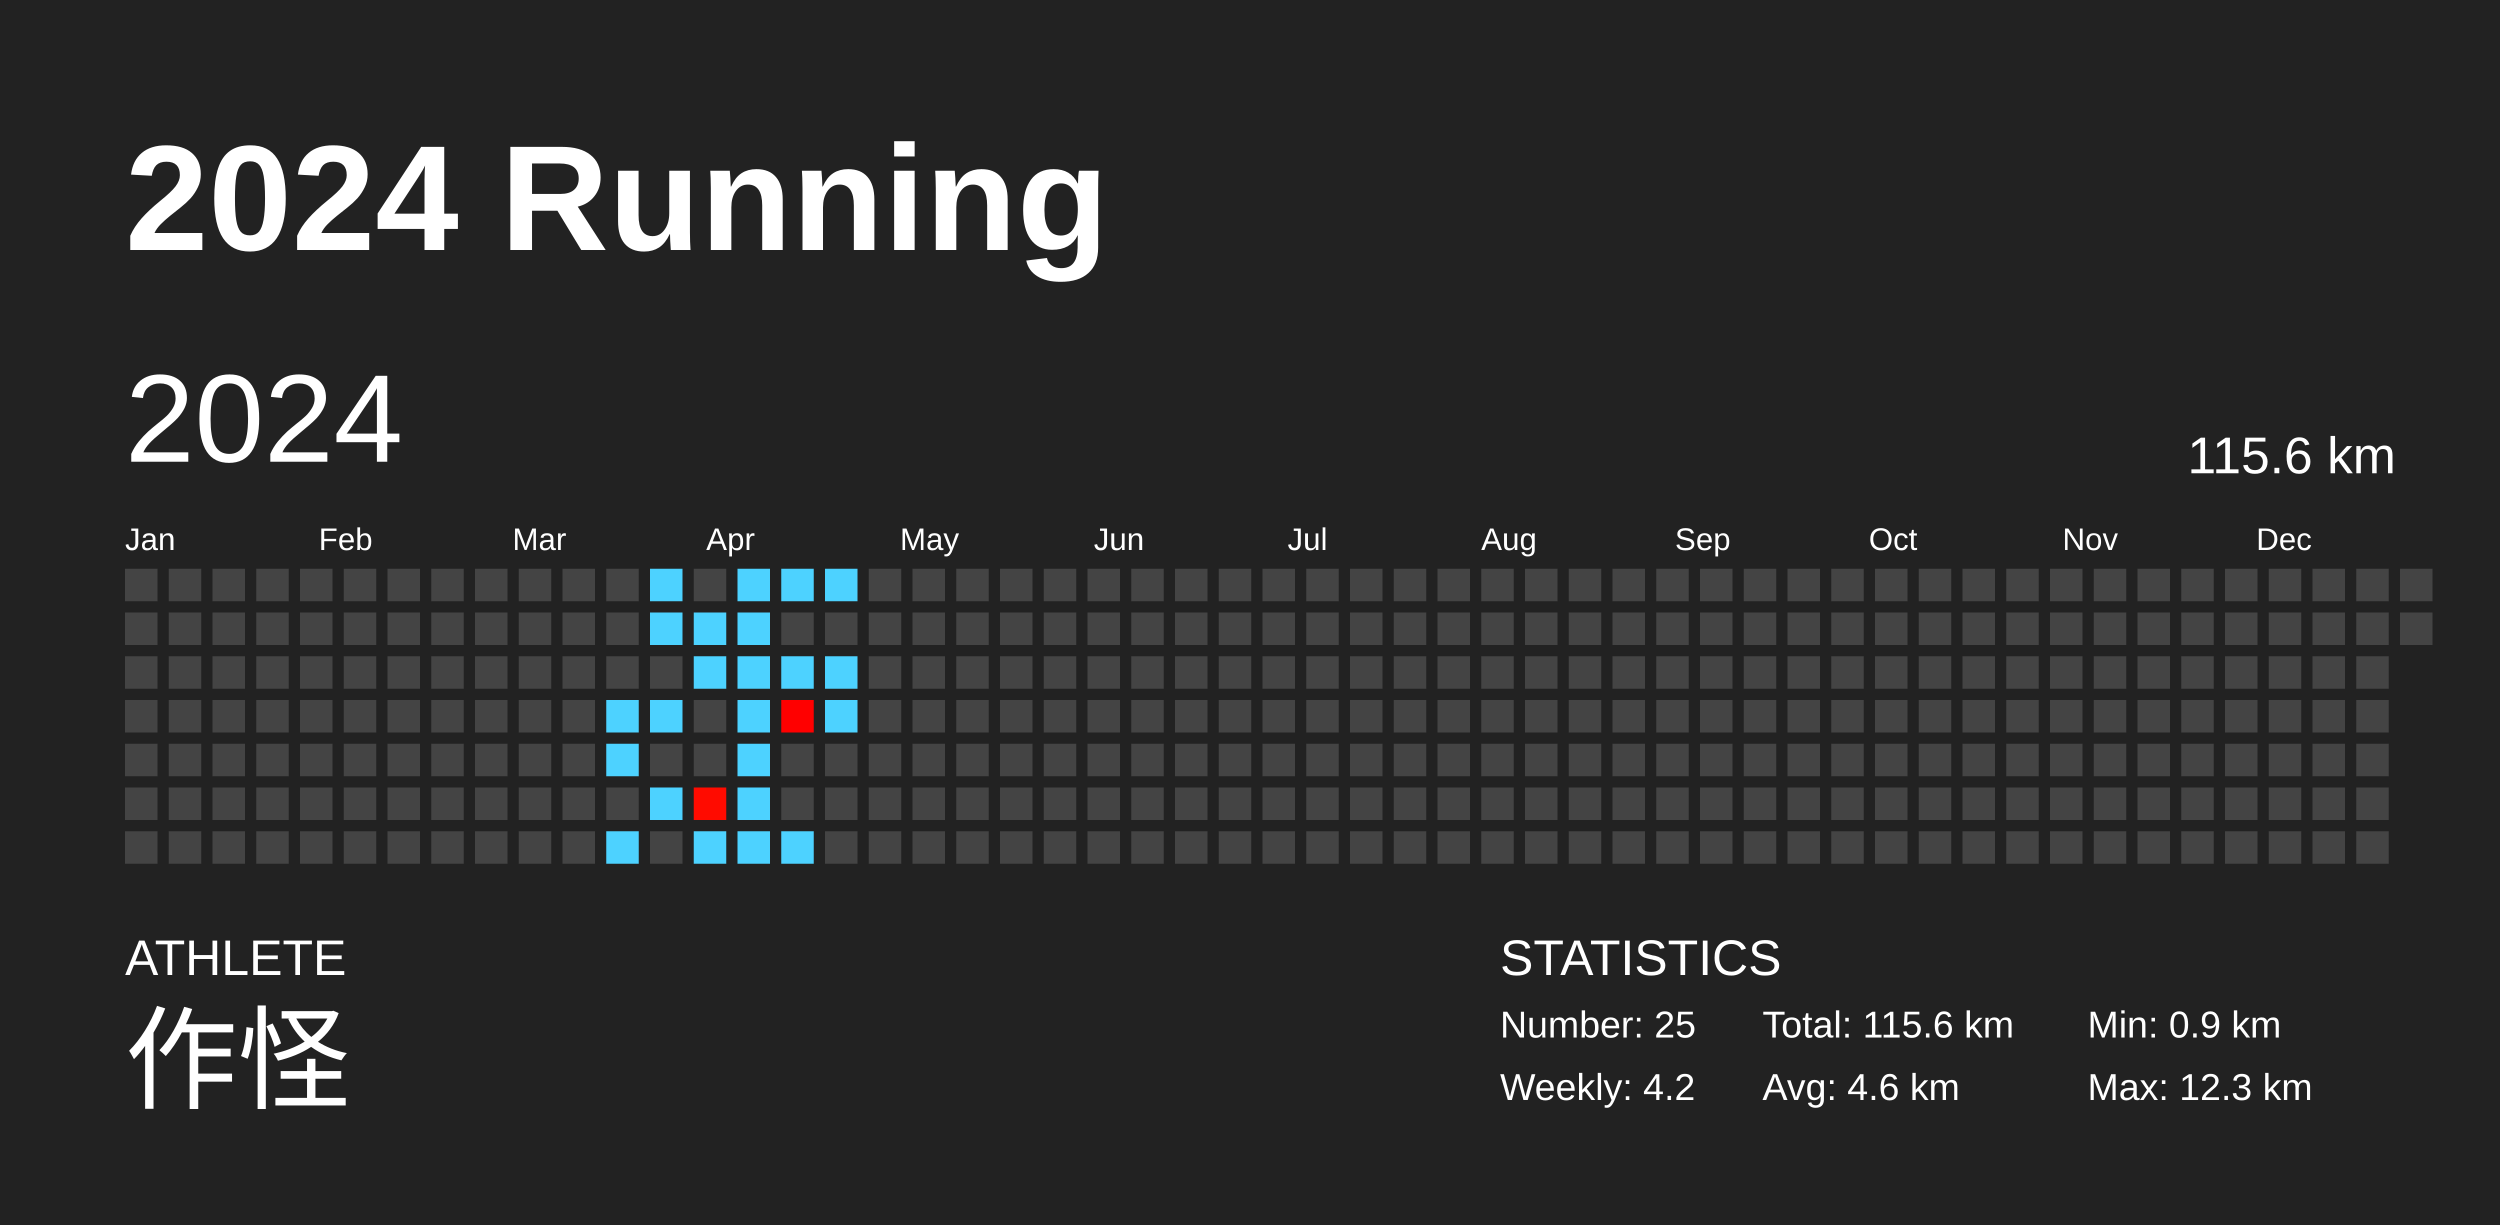
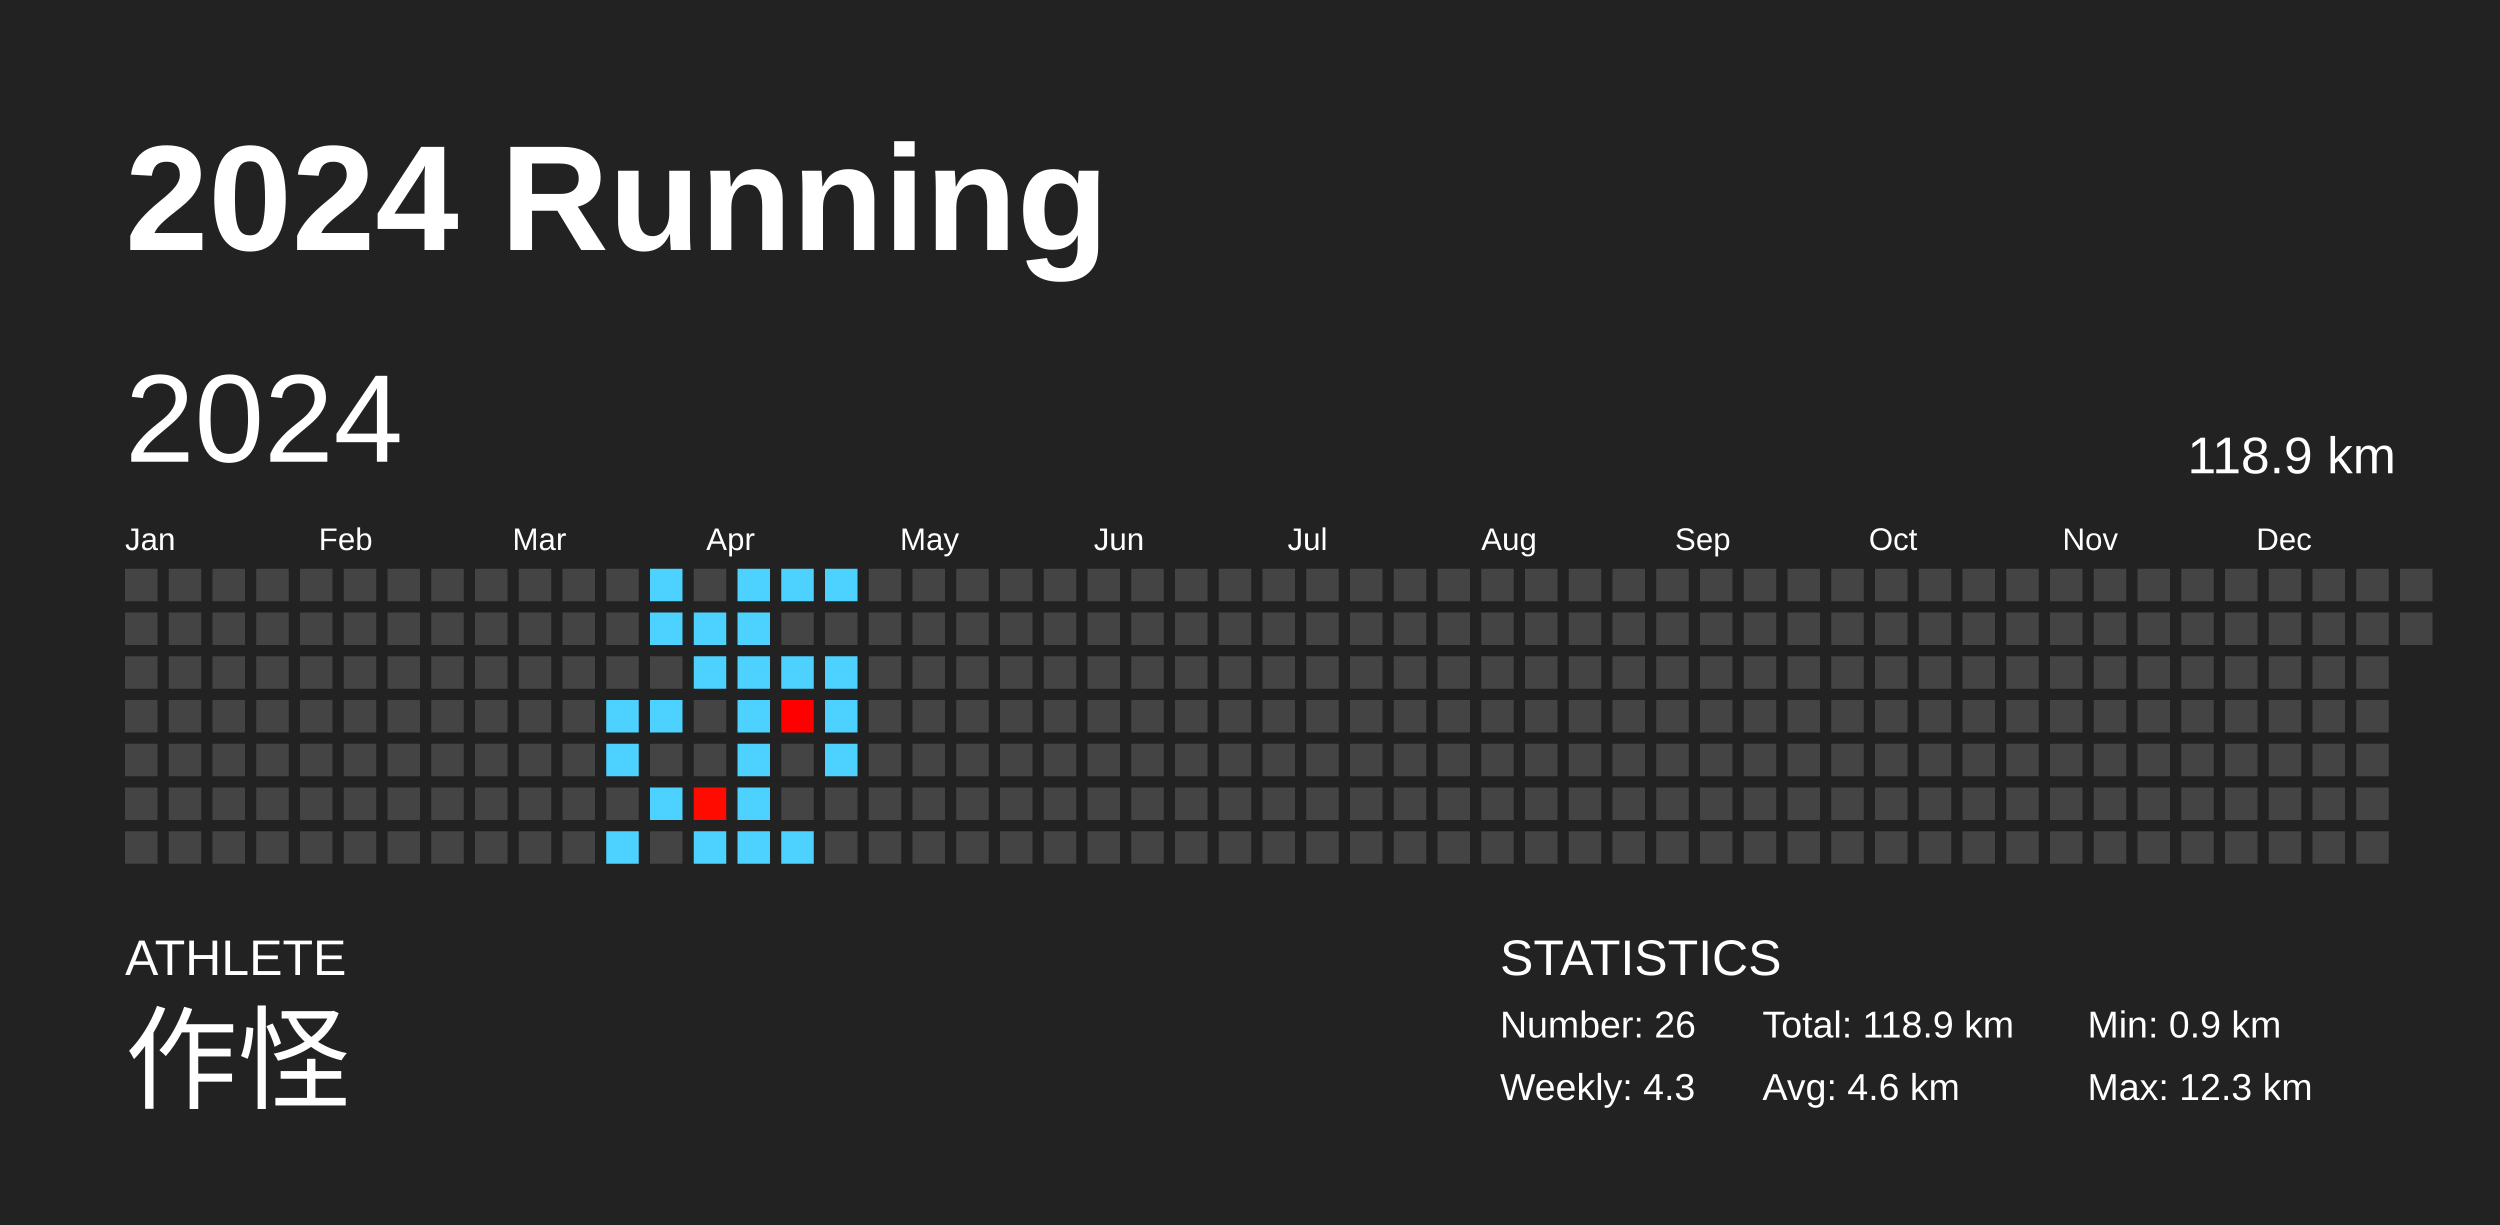
<svg xmlns="http://www.w3.org/2000/svg" baseProfile="full" height="98mm" version="1.1" viewBox="0,0,200,98" width="200mm">
  <defs />
  <rect fill="#222222" height="98" width="200" x="0" y="0" />
  <text fill="#FFFFFF" style="font-size:12px; font-family:Arial; font-weight:bold;" x="10" y="20">2024 Running</text>
  <text fill="#FFFFFF" style="font-size:4px; font-family:Arial" x="10" y="78">ATHLETE</text>
  <text fill="#FFFFFF" style="font-size:9px; font-family:Arial" x="10" y="88">作怪</text>
  <text fill="#FFFFFF" style="font-size:4px; font-family:Arial" x="120" y="78">STATISTICS</text>
-   <text fill="#FFFFFF" style="font-size:3px; font-family:Arial" x="120" y="83">Number: 25</text>
-   <text fill="#FFFFFF" style="font-size:3px; font-family:Arial" x="120" y="88">Weekly: 4.2</text>
-   <text fill="#FFFFFF" style="font-size:3px; font-family:Arial" x="141" y="83">Total: 115.6 km</text>
+   <text fill="#FFFFFF" style="font-size:3px; font-family:Arial" x="120" y="83">Number: 26</text>
+   <text fill="#FFFFFF" style="font-size:3px; font-family:Arial" x="120" y="88">Weekly: 4.3</text>
+   <text fill="#FFFFFF" style="font-size:3px; font-family:Arial" x="141" y="83">Total: 118.9 km</text>
  <text fill="#FFFFFF" style="font-size:3px; font-family:Arial" x="141" y="88">Avg: 4.6 km</text>
  <text fill="#FFFFFF" style="font-size:3px; font-family:Arial" x="167" y="83">Min: 0.9 km</text>
  <text fill="#FFFFFF" style="font-size:3px; font-family:Arial" x="167" y="88">Max: 12.3 km</text>
  <text dominant-baseline="hanging" fill="#FFFFFF" style="font-size:10.0px; font-family:Arial;" x="10" y="30">2024</text>
-   <text dominant-baseline="hanging" fill="#FFFFFF" style="font-size:4.125px; font-family:Arial;" x="175" y="35">115.6 km</text>
+   <text dominant-baseline="hanging" fill="#FFFFFF" style="font-size:4.125px; font-family:Arial;" x="175" y="35">118.9 km</text>
  <text fill="#FFFFFF" style="font-size:2.5px; font-family:Arial" x="10.0" y="44">Jan</text>
  <text fill="#FFFFFF" style="font-size:2.5px; font-family:Arial" x="25.5" y="44">Feb</text>
  <text fill="#FFFFFF" style="font-size:2.5px; font-family:Arial" x="41.0" y="44">Mar</text>
  <text fill="#FFFFFF" style="font-size:2.5px; font-family:Arial" x="56.5" y="44">Apr</text>
  <text fill="#FFFFFF" style="font-size:2.5px; font-family:Arial" x="72.0" y="44">May</text>
  <text fill="#FFFFFF" style="font-size:2.5px; font-family:Arial" x="87.5" y="44">Jun</text>
  <text fill="#FFFFFF" style="font-size:2.5px; font-family:Arial" x="103.0" y="44">Jul</text>
  <text fill="#FFFFFF" style="font-size:2.5px; font-family:Arial" x="118.5" y="44">Aug</text>
  <text fill="#FFFFFF" style="font-size:2.5px; font-family:Arial" x="134.0" y="44">Sep</text>
  <text fill="#FFFFFF" style="font-size:2.5px; font-family:Arial" x="149.5" y="44">Oct</text>
  <text fill="#FFFFFF" style="font-size:2.5px; font-family:Arial" x="165.0" y="44">Nov</text>
  <text fill="#FFFFFF" style="font-size:2.5px; font-family:Arial" x="180.5" y="44">Dec</text>
  <rect fill="#444444" height="2.6" width="2.6" x="10.0" y="45.5" />
  <rect fill="#444444" height="2.6" width="2.6" x="10.0" y="49.0" />
  <rect fill="#444444" height="2.6" width="2.6" x="10.0" y="52.5" />
  <rect fill="#444444" height="2.6" width="2.6" x="10.0" y="56.0" />
  <rect fill="#444444" height="2.6" width="2.6" x="10.0" y="59.5" />
  <rect fill="#444444" height="2.6" width="2.6" x="10.0" y="63.0" />
  <rect fill="#444444" height="2.6" width="2.6" x="10.0" y="66.5" />
  <rect fill="#444444" height="2.6" width="2.6" x="13.5" y="45.5" />
  <rect fill="#444444" height="2.6" width="2.6" x="13.5" y="49.0" />
  <rect fill="#444444" height="2.6" width="2.6" x="13.5" y="52.5" />
  <rect fill="#444444" height="2.6" width="2.6" x="13.5" y="56.0" />
  <rect fill="#444444" height="2.6" width="2.6" x="13.5" y="59.5" />
  <rect fill="#444444" height="2.6" width="2.6" x="13.5" y="63.0" />
  <rect fill="#444444" height="2.6" width="2.6" x="13.5" y="66.5" />
  <rect fill="#444444" height="2.6" width="2.6" x="17.0" y="45.5" />
  <rect fill="#444444" height="2.6" width="2.6" x="17.0" y="49.0" />
  <rect fill="#444444" height="2.6" width="2.6" x="17.0" y="52.5" />
  <rect fill="#444444" height="2.6" width="2.6" x="17.0" y="56.0" />
  <rect fill="#444444" height="2.6" width="2.6" x="17.0" y="59.5" />
  <rect fill="#444444" height="2.6" width="2.6" x="17.0" y="63.0" />
  <rect fill="#444444" height="2.6" width="2.6" x="17.0" y="66.5" />
  <rect fill="#444444" height="2.6" width="2.6" x="20.5" y="45.5" />
  <rect fill="#444444" height="2.6" width="2.6" x="20.5" y="49.0" />
  <rect fill="#444444" height="2.6" width="2.6" x="20.5" y="52.5" />
  <rect fill="#444444" height="2.6" width="2.6" x="20.5" y="56.0" />
  <rect fill="#444444" height="2.6" width="2.6" x="20.5" y="59.5" />
  <rect fill="#444444" height="2.6" width="2.6" x="20.5" y="63.0" />
  <rect fill="#444444" height="2.6" width="2.6" x="20.5" y="66.5" />
  <rect fill="#444444" height="2.6" width="2.6" x="24.0" y="45.5" />
  <rect fill="#444444" height="2.6" width="2.6" x="24.0" y="49.0" />
  <rect fill="#444444" height="2.6" width="2.6" x="24.0" y="52.5" />
  <rect fill="#444444" height="2.6" width="2.6" x="24.0" y="56.0" />
  <rect fill="#444444" height="2.6" width="2.6" x="24.0" y="59.5" />
  <rect fill="#444444" height="2.6" width="2.6" x="24.0" y="63.0" />
  <rect fill="#444444" height="2.6" width="2.6" x="24.0" y="66.5" />
  <rect fill="#444444" height="2.6" width="2.6" x="27.5" y="45.5" />
  <rect fill="#444444" height="2.6" width="2.6" x="27.5" y="49.0" />
  <rect fill="#444444" height="2.6" width="2.6" x="27.5" y="52.5" />
  <rect fill="#444444" height="2.6" width="2.6" x="27.5" y="56.0" />
  <rect fill="#444444" height="2.6" width="2.6" x="27.5" y="59.5" />
  <rect fill="#444444" height="2.6" width="2.6" x="27.5" y="63.0" />
  <rect fill="#444444" height="2.6" width="2.6" x="27.5" y="66.5" />
  <rect fill="#444444" height="2.6" width="2.6" x="31.0" y="45.5" />
  <rect fill="#444444" height="2.6" width="2.6" x="31.0" y="49.0" />
  <rect fill="#444444" height="2.6" width="2.6" x="31.0" y="52.5" />
  <rect fill="#444444" height="2.6" width="2.6" x="31.0" y="56.0" />
  <rect fill="#444444" height="2.6" width="2.6" x="31.0" y="59.5" />
  <rect fill="#444444" height="2.6" width="2.6" x="31.0" y="63.0" />
  <rect fill="#444444" height="2.6" width="2.6" x="31.0" y="66.5" />
  <rect fill="#444444" height="2.6" width="2.6" x="34.5" y="45.5" />
  <rect fill="#444444" height="2.6" width="2.6" x="34.5" y="49.0" />
  <rect fill="#444444" height="2.6" width="2.6" x="34.5" y="52.5" />
  <rect fill="#444444" height="2.6" width="2.6" x="34.5" y="56.0" />
  <rect fill="#444444" height="2.6" width="2.6" x="34.5" y="59.5" />
  <rect fill="#444444" height="2.6" width="2.6" x="34.5" y="63.0" />
  <rect fill="#444444" height="2.6" width="2.6" x="34.5" y="66.5" />
  <rect fill="#444444" height="2.6" width="2.6" x="38.0" y="45.5" />
  <rect fill="#444444" height="2.6" width="2.6" x="38.0" y="49.0" />
  <rect fill="#444444" height="2.6" width="2.6" x="38.0" y="52.5" />
  <rect fill="#444444" height="2.6" width="2.6" x="38.0" y="56.0" />
  <rect fill="#444444" height="2.6" width="2.6" x="38.0" y="59.5" />
  <rect fill="#444444" height="2.6" width="2.6" x="38.0" y="63.0" />
  <rect fill="#444444" height="2.6" width="2.6" x="38.0" y="66.5" />
  <rect fill="#444444" height="2.6" width="2.6" x="41.5" y="45.5" />
  <rect fill="#444444" height="2.6" width="2.6" x="41.5" y="49.0" />
  <rect fill="#444444" height="2.6" width="2.6" x="41.5" y="52.5" />
  <rect fill="#444444" height="2.6" width="2.6" x="41.5" y="56.0" />
  <rect fill="#444444" height="2.6" width="2.6" x="41.5" y="59.5" />
  <rect fill="#444444" height="2.6" width="2.6" x="41.5" y="63.0" />
  <rect fill="#444444" height="2.6" width="2.6" x="41.5" y="66.5" />
  <rect fill="#444444" height="2.6" width="2.6" x="45.0" y="45.5" />
  <rect fill="#444444" height="2.6" width="2.6" x="45.0" y="49.0" />
  <rect fill="#444444" height="2.6" width="2.6" x="45.0" y="52.5" />
  <rect fill="#444444" height="2.6" width="2.6" x="45.0" y="56.0" />
  <rect fill="#444444" height="2.6" width="2.6" x="45.0" y="59.5" />
  <rect fill="#444444" height="2.6" width="2.6" x="45.0" y="63.0" />
  <rect fill="#444444" height="2.6" width="2.6" x="45.0" y="66.5" />
  <rect fill="#444444" height="2.6" width="2.6" x="48.5" y="45.5" />
  <rect fill="#444444" height="2.6" width="2.6" x="48.5" y="49.0" />
  <rect fill="#444444" height="2.6" width="2.6" x="48.5" y="52.5" />
  <rect fill="#4dd2ff" height="2.6" width="2.6" x="48.5" y="56.0" />
  <rect fill="#4dd2ff" height="2.6" width="2.6" x="48.5" y="59.5" />
  <rect fill="#444444" height="2.6" width="2.6" x="48.5" y="63.0" />
  <rect fill="#4dd2ff" height="2.6" width="2.6" x="48.5" y="66.5" />
  <rect fill="#4dd2ff" height="2.6" width="2.6" x="52.0" y="45.5" />
  <rect fill="#4dd2ff" height="2.6" width="2.6" x="52.0" y="49.0" />
  <rect fill="#444444" height="2.6" width="2.6" x="52.0" y="52.5" />
  <rect fill="#4dd2ff" height="2.6" width="2.6" x="52.0" y="56.0" />
  <rect fill="#444444" height="2.6" width="2.6" x="52.0" y="59.5" />
  <rect fill="#4dd2ff" height="2.6" width="2.6" x="52.0" y="63.0" />
  <rect fill="#444444" height="2.6" width="2.6" x="52.0" y="66.5" />
  <rect fill="#444444" height="2.6" width="2.6" x="55.5" y="45.5" />
  <rect fill="#4dd2ff" height="2.6" width="2.6" x="55.5" y="49.0" />
  <rect fill="#4dd2ff" height="2.6" width="2.6" x="55.5" y="52.5" />
  <rect fill="#444444" height="2.6" width="2.6" x="55.5" y="56.0" />
  <rect fill="#444444" height="2.6" width="2.6" x="55.5" y="59.5" />
  <rect fill="#ff0b00" height="2.6" width="2.6" x="55.5" y="63.0" />
  <rect fill="#4dd2ff" height="2.6" width="2.6" x="55.5" y="66.5" />
  <rect fill="#4dd2ff" height="2.6" width="2.6" x="59.0" y="45.5" />
  <rect fill="#4dd2ff" height="2.6" width="2.6" x="59.0" y="49.0" />
  <rect fill="#4dd2ff" height="2.6" width="2.6" x="59.0" y="52.5" />
  <rect fill="#4dd2ff" height="2.6" width="2.6" x="59.0" y="56.0" />
  <rect fill="#4dd2ff" height="2.6" width="2.6" x="59.0" y="59.5" />
  <rect fill="#4dd2ff" height="2.6" width="2.6" x="59.0" y="63.0" />
  <rect fill="#4dd2ff" height="2.6" width="2.6" x="59.0" y="66.5" />
  <rect fill="#4dd2ff" height="2.6" width="2.6" x="62.5" y="45.5" />
  <rect fill="#444444" height="2.6" width="2.6" x="62.5" y="49.0" />
  <rect fill="#4dd2ff" height="2.6" width="2.6" x="62.5" y="52.5" />
  <rect fill="#ff0000" height="2.6" width="2.6" x="62.5" y="56.0" />
  <rect fill="#444444" height="2.6" width="2.6" x="62.5" y="59.5" />
  <rect fill="#444444" height="2.6" width="2.6" x="62.5" y="63.0" />
  <rect fill="#4dd2ff" height="2.6" width="2.6" x="62.5" y="66.5" />
  <rect fill="#4dd2ff" height="2.6" width="2.6" x="66.0" y="45.5" />
  <rect fill="#444444" height="2.6" width="2.6" x="66.0" y="49.0" />
  <rect fill="#4dd2ff" height="2.6" width="2.6" x="66.0" y="52.5" />
  <rect fill="#4dd2ff" height="2.6" width="2.6" x="66.0" y="56.0" />
-   <rect fill="#444444" height="2.6" width="2.6" x="66.0" y="59.5" />
+   <rect fill="#4dd2ff" height="2.6" width="2.6" x="66.0" y="59.5" />
  <rect fill="#444444" height="2.6" width="2.6" x="66.0" y="63.0" />
  <rect fill="#444444" height="2.6" width="2.6" x="66.0" y="66.5" />
  <rect fill="#444444" height="2.6" width="2.6" x="69.5" y="45.5" />
  <rect fill="#444444" height="2.6" width="2.6" x="69.5" y="49.0" />
  <rect fill="#444444" height="2.6" width="2.6" x="69.5" y="52.5" />
  <rect fill="#444444" height="2.6" width="2.6" x="69.5" y="56.0" />
  <rect fill="#444444" height="2.6" width="2.6" x="69.5" y="59.5" />
  <rect fill="#444444" height="2.6" width="2.6" x="69.5" y="63.0" />
  <rect fill="#444444" height="2.6" width="2.6" x="69.5" y="66.5" />
  <rect fill="#444444" height="2.6" width="2.6" x="73.0" y="45.5" />
  <rect fill="#444444" height="2.6" width="2.6" x="73.0" y="49.0" />
  <rect fill="#444444" height="2.6" width="2.6" x="73.0" y="52.5" />
  <rect fill="#444444" height="2.6" width="2.6" x="73.0" y="56.0" />
  <rect fill="#444444" height="2.6" width="2.6" x="73.0" y="59.5" />
  <rect fill="#444444" height="2.6" width="2.6" x="73.0" y="63.0" />
  <rect fill="#444444" height="2.6" width="2.6" x="73.0" y="66.5" />
  <rect fill="#444444" height="2.6" width="2.6" x="76.5" y="45.5" />
  <rect fill="#444444" height="2.6" width="2.6" x="76.5" y="49.0" />
  <rect fill="#444444" height="2.6" width="2.6" x="76.5" y="52.5" />
  <rect fill="#444444" height="2.6" width="2.6" x="76.5" y="56.0" />
  <rect fill="#444444" height="2.6" width="2.6" x="76.5" y="59.5" />
  <rect fill="#444444" height="2.6" width="2.6" x="76.5" y="63.0" />
  <rect fill="#444444" height="2.6" width="2.6" x="76.5" y="66.5" />
  <rect fill="#444444" height="2.6" width="2.6" x="80.0" y="45.5" />
  <rect fill="#444444" height="2.6" width="2.6" x="80.0" y="49.0" />
  <rect fill="#444444" height="2.6" width="2.6" x="80.0" y="52.5" />
  <rect fill="#444444" height="2.6" width="2.6" x="80.0" y="56.0" />
  <rect fill="#444444" height="2.6" width="2.6" x="80.0" y="59.5" />
  <rect fill="#444444" height="2.6" width="2.6" x="80.0" y="63.0" />
  <rect fill="#444444" height="2.6" width="2.6" x="80.0" y="66.5" />
  <rect fill="#444444" height="2.6" width="2.6" x="83.5" y="45.5" />
  <rect fill="#444444" height="2.6" width="2.6" x="83.5" y="49.0" />
  <rect fill="#444444" height="2.6" width="2.6" x="83.5" y="52.5" />
  <rect fill="#444444" height="2.6" width="2.6" x="83.5" y="56.0" />
  <rect fill="#444444" height="2.6" width="2.6" x="83.5" y="59.5" />
  <rect fill="#444444" height="2.6" width="2.6" x="83.5" y="63.0" />
  <rect fill="#444444" height="2.6" width="2.6" x="83.5" y="66.5" />
  <rect fill="#444444" height="2.6" width="2.6" x="87.0" y="45.5" />
  <rect fill="#444444" height="2.6" width="2.6" x="87.0" y="49.0" />
  <rect fill="#444444" height="2.6" width="2.6" x="87.0" y="52.5" />
  <rect fill="#444444" height="2.6" width="2.6" x="87.0" y="56.0" />
  <rect fill="#444444" height="2.6" width="2.6" x="87.0" y="59.5" />
  <rect fill="#444444" height="2.6" width="2.6" x="87.0" y="63.0" />
  <rect fill="#444444" height="2.6" width="2.6" x="87.0" y="66.5" />
  <rect fill="#444444" height="2.6" width="2.6" x="90.5" y="45.5" />
  <rect fill="#444444" height="2.6" width="2.6" x="90.5" y="49.0" />
  <rect fill="#444444" height="2.6" width="2.6" x="90.5" y="52.5" />
  <rect fill="#444444" height="2.6" width="2.6" x="90.5" y="56.0" />
  <rect fill="#444444" height="2.6" width="2.6" x="90.5" y="59.5" />
  <rect fill="#444444" height="2.6" width="2.6" x="90.5" y="63.0" />
  <rect fill="#444444" height="2.6" width="2.6" x="90.5" y="66.5" />
  <rect fill="#444444" height="2.6" width="2.6" x="94.0" y="45.5" />
  <rect fill="#444444" height="2.6" width="2.6" x="94.0" y="49.0" />
  <rect fill="#444444" height="2.6" width="2.6" x="94.0" y="52.5" />
  <rect fill="#444444" height="2.6" width="2.6" x="94.0" y="56.0" />
  <rect fill="#444444" height="2.6" width="2.6" x="94.0" y="59.5" />
  <rect fill="#444444" height="2.6" width="2.6" x="94.0" y="63.0" />
  <rect fill="#444444" height="2.6" width="2.6" x="94.0" y="66.5" />
  <rect fill="#444444" height="2.6" width="2.6" x="97.5" y="45.5" />
  <rect fill="#444444" height="2.6" width="2.6" x="97.5" y="49.0" />
  <rect fill="#444444" height="2.6" width="2.6" x="97.5" y="52.5" />
  <rect fill="#444444" height="2.6" width="2.6" x="97.5" y="56.0" />
  <rect fill="#444444" height="2.6" width="2.6" x="97.5" y="59.5" />
  <rect fill="#444444" height="2.6" width="2.6" x="97.5" y="63.0" />
  <rect fill="#444444" height="2.6" width="2.6" x="97.5" y="66.5" />
  <rect fill="#444444" height="2.6" width="2.6" x="101.0" y="45.5" />
  <rect fill="#444444" height="2.6" width="2.6" x="101.0" y="49.0" />
  <rect fill="#444444" height="2.6" width="2.6" x="101.0" y="52.5" />
  <rect fill="#444444" height="2.6" width="2.6" x="101.0" y="56.0" />
  <rect fill="#444444" height="2.6" width="2.6" x="101.0" y="59.5" />
  <rect fill="#444444" height="2.6" width="2.6" x="101.0" y="63.0" />
  <rect fill="#444444" height="2.6" width="2.6" x="101.0" y="66.5" />
  <rect fill="#444444" height="2.6" width="2.6" x="104.5" y="45.5" />
  <rect fill="#444444" height="2.6" width="2.6" x="104.5" y="49.0" />
  <rect fill="#444444" height="2.6" width="2.6" x="104.5" y="52.5" />
  <rect fill="#444444" height="2.6" width="2.6" x="104.5" y="56.0" />
  <rect fill="#444444" height="2.6" width="2.6" x="104.5" y="59.5" />
  <rect fill="#444444" height="2.6" width="2.6" x="104.5" y="63.0" />
  <rect fill="#444444" height="2.6" width="2.6" x="104.5" y="66.5" />
  <rect fill="#444444" height="2.6" width="2.6" x="108.0" y="45.5" />
  <rect fill="#444444" height="2.6" width="2.6" x="108.0" y="49.0" />
  <rect fill="#444444" height="2.6" width="2.6" x="108.0" y="52.5" />
  <rect fill="#444444" height="2.6" width="2.6" x="108.0" y="56.0" />
  <rect fill="#444444" height="2.6" width="2.6" x="108.0" y="59.5" />
  <rect fill="#444444" height="2.6" width="2.6" x="108.0" y="63.0" />
  <rect fill="#444444" height="2.6" width="2.6" x="108.0" y="66.5" />
  <rect fill="#444444" height="2.6" width="2.6" x="111.5" y="45.5" />
  <rect fill="#444444" height="2.6" width="2.6" x="111.5" y="49.0" />
  <rect fill="#444444" height="2.6" width="2.6" x="111.5" y="52.5" />
  <rect fill="#444444" height="2.6" width="2.6" x="111.5" y="56.0" />
  <rect fill="#444444" height="2.6" width="2.6" x="111.5" y="59.5" />
  <rect fill="#444444" height="2.6" width="2.6" x="111.5" y="63.0" />
  <rect fill="#444444" height="2.6" width="2.6" x="111.5" y="66.5" />
  <rect fill="#444444" height="2.6" width="2.6" x="115.0" y="45.5" />
  <rect fill="#444444" height="2.6" width="2.6" x="115.0" y="49.0" />
  <rect fill="#444444" height="2.6" width="2.6" x="115.0" y="52.5" />
  <rect fill="#444444" height="2.6" width="2.6" x="115.0" y="56.0" />
  <rect fill="#444444" height="2.6" width="2.6" x="115.0" y="59.5" />
  <rect fill="#444444" height="2.6" width="2.6" x="115.0" y="63.0" />
  <rect fill="#444444" height="2.6" width="2.6" x="115.0" y="66.5" />
  <rect fill="#444444" height="2.6" width="2.6" x="118.5" y="45.5" />
  <rect fill="#444444" height="2.6" width="2.6" x="118.5" y="49.0" />
  <rect fill="#444444" height="2.6" width="2.6" x="118.5" y="52.5" />
  <rect fill="#444444" height="2.6" width="2.6" x="118.5" y="56.0" />
  <rect fill="#444444" height="2.6" width="2.6" x="118.5" y="59.5" />
  <rect fill="#444444" height="2.6" width="2.6" x="118.5" y="63.0" />
  <rect fill="#444444" height="2.6" width="2.6" x="118.5" y="66.5" />
  <rect fill="#444444" height="2.6" width="2.6" x="122.0" y="45.5" />
  <rect fill="#444444" height="2.6" width="2.6" x="122.0" y="49.0" />
  <rect fill="#444444" height="2.6" width="2.6" x="122.0" y="52.5" />
  <rect fill="#444444" height="2.6" width="2.6" x="122.0" y="56.0" />
  <rect fill="#444444" height="2.6" width="2.6" x="122.0" y="59.5" />
  <rect fill="#444444" height="2.6" width="2.6" x="122.0" y="63.0" />
  <rect fill="#444444" height="2.6" width="2.6" x="122.0" y="66.5" />
  <rect fill="#444444" height="2.6" width="2.6" x="125.5" y="45.5" />
  <rect fill="#444444" height="2.6" width="2.6" x="125.5" y="49.0" />
  <rect fill="#444444" height="2.6" width="2.6" x="125.5" y="52.5" />
  <rect fill="#444444" height="2.6" width="2.6" x="125.5" y="56.0" />
  <rect fill="#444444" height="2.6" width="2.6" x="125.5" y="59.5" />
  <rect fill="#444444" height="2.6" width="2.6" x="125.5" y="63.0" />
  <rect fill="#444444" height="2.6" width="2.6" x="125.5" y="66.5" />
  <rect fill="#444444" height="2.6" width="2.6" x="129.0" y="45.5" />
  <rect fill="#444444" height="2.6" width="2.6" x="129.0" y="49.0" />
  <rect fill="#444444" height="2.6" width="2.6" x="129.0" y="52.5" />
  <rect fill="#444444" height="2.6" width="2.6" x="129.0" y="56.0" />
  <rect fill="#444444" height="2.6" width="2.6" x="129.0" y="59.5" />
  <rect fill="#444444" height="2.6" width="2.6" x="129.0" y="63.0" />
  <rect fill="#444444" height="2.6" width="2.6" x="129.0" y="66.5" />
  <rect fill="#444444" height="2.6" width="2.6" x="132.5" y="45.5" />
  <rect fill="#444444" height="2.6" width="2.6" x="132.5" y="49.0" />
  <rect fill="#444444" height="2.6" width="2.6" x="132.5" y="52.5" />
  <rect fill="#444444" height="2.6" width="2.6" x="132.5" y="56.0" />
  <rect fill="#444444" height="2.6" width="2.6" x="132.5" y="59.5" />
  <rect fill="#444444" height="2.6" width="2.6" x="132.5" y="63.0" />
  <rect fill="#444444" height="2.6" width="2.6" x="132.5" y="66.5" />
  <rect fill="#444444" height="2.6" width="2.6" x="136.0" y="45.5" />
  <rect fill="#444444" height="2.6" width="2.6" x="136.0" y="49.0" />
  <rect fill="#444444" height="2.6" width="2.6" x="136.0" y="52.5" />
  <rect fill="#444444" height="2.6" width="2.6" x="136.0" y="56.0" />
  <rect fill="#444444" height="2.6" width="2.6" x="136.0" y="59.5" />
  <rect fill="#444444" height="2.6" width="2.6" x="136.0" y="63.0" />
  <rect fill="#444444" height="2.6" width="2.6" x="136.0" y="66.5" />
  <rect fill="#444444" height="2.6" width="2.6" x="139.5" y="45.5" />
  <rect fill="#444444" height="2.6" width="2.6" x="139.5" y="49.0" />
  <rect fill="#444444" height="2.6" width="2.6" x="139.5" y="52.5" />
  <rect fill="#444444" height="2.6" width="2.6" x="139.5" y="56.0" />
  <rect fill="#444444" height="2.6" width="2.6" x="139.5" y="59.5" />
  <rect fill="#444444" height="2.6" width="2.6" x="139.5" y="63.0" />
  <rect fill="#444444" height="2.6" width="2.6" x="139.5" y="66.5" />
  <rect fill="#444444" height="2.6" width="2.6" x="143.0" y="45.5" />
  <rect fill="#444444" height="2.6" width="2.6" x="143.0" y="49.0" />
  <rect fill="#444444" height="2.6" width="2.6" x="143.0" y="52.5" />
  <rect fill="#444444" height="2.6" width="2.6" x="143.0" y="56.0" />
  <rect fill="#444444" height="2.6" width="2.6" x="143.0" y="59.5" />
  <rect fill="#444444" height="2.6" width="2.6" x="143.0" y="63.0" />
  <rect fill="#444444" height="2.6" width="2.6" x="143.0" y="66.5" />
  <rect fill="#444444" height="2.6" width="2.6" x="146.5" y="45.5" />
  <rect fill="#444444" height="2.6" width="2.6" x="146.5" y="49.0" />
  <rect fill="#444444" height="2.6" width="2.6" x="146.5" y="52.5" />
  <rect fill="#444444" height="2.6" width="2.6" x="146.5" y="56.0" />
  <rect fill="#444444" height="2.6" width="2.6" x="146.5" y="59.5" />
  <rect fill="#444444" height="2.6" width="2.6" x="146.5" y="63.0" />
  <rect fill="#444444" height="2.6" width="2.6" x="146.5" y="66.5" />
  <rect fill="#444444" height="2.6" width="2.6" x="150.0" y="45.5" />
  <rect fill="#444444" height="2.6" width="2.6" x="150.0" y="49.0" />
  <rect fill="#444444" height="2.6" width="2.6" x="150.0" y="52.5" />
  <rect fill="#444444" height="2.6" width="2.6" x="150.0" y="56.0" />
  <rect fill="#444444" height="2.6" width="2.6" x="150.0" y="59.5" />
  <rect fill="#444444" height="2.6" width="2.6" x="150.0" y="63.0" />
  <rect fill="#444444" height="2.6" width="2.6" x="150.0" y="66.5" />
  <rect fill="#444444" height="2.6" width="2.6" x="153.5" y="45.5" />
  <rect fill="#444444" height="2.6" width="2.6" x="153.5" y="49.0" />
  <rect fill="#444444" height="2.6" width="2.6" x="153.5" y="52.5" />
  <rect fill="#444444" height="2.6" width="2.6" x="153.5" y="56.0" />
  <rect fill="#444444" height="2.6" width="2.6" x="153.5" y="59.5" />
  <rect fill="#444444" height="2.6" width="2.6" x="153.5" y="63.0" />
  <rect fill="#444444" height="2.6" width="2.6" x="153.5" y="66.5" />
  <rect fill="#444444" height="2.6" width="2.6" x="157.0" y="45.5" />
  <rect fill="#444444" height="2.6" width="2.6" x="157.0" y="49.0" />
  <rect fill="#444444" height="2.6" width="2.6" x="157.0" y="52.5" />
  <rect fill="#444444" height="2.6" width="2.6" x="157.0" y="56.0" />
  <rect fill="#444444" height="2.6" width="2.6" x="157.0" y="59.5" />
  <rect fill="#444444" height="2.6" width="2.6" x="157.0" y="63.0" />
  <rect fill="#444444" height="2.6" width="2.6" x="157.0" y="66.5" />
  <rect fill="#444444" height="2.6" width="2.6" x="160.5" y="45.5" />
  <rect fill="#444444" height="2.6" width="2.6" x="160.5" y="49.0" />
  <rect fill="#444444" height="2.6" width="2.6" x="160.5" y="52.5" />
  <rect fill="#444444" height="2.6" width="2.6" x="160.5" y="56.0" />
  <rect fill="#444444" height="2.6" width="2.6" x="160.5" y="59.5" />
  <rect fill="#444444" height="2.6" width="2.6" x="160.5" y="63.0" />
  <rect fill="#444444" height="2.6" width="2.6" x="160.5" y="66.5" />
  <rect fill="#444444" height="2.6" width="2.6" x="164.0" y="45.5" />
  <rect fill="#444444" height="2.6" width="2.6" x="164.0" y="49.0" />
  <rect fill="#444444" height="2.6" width="2.6" x="164.0" y="52.5" />
  <rect fill="#444444" height="2.6" width="2.6" x="164.0" y="56.0" />
  <rect fill="#444444" height="2.6" width="2.6" x="164.0" y="59.5" />
  <rect fill="#444444" height="2.6" width="2.6" x="164.0" y="63.0" />
  <rect fill="#444444" height="2.6" width="2.6" x="164.0" y="66.5" />
  <rect fill="#444444" height="2.6" width="2.6" x="167.5" y="45.5" />
  <rect fill="#444444" height="2.6" width="2.6" x="167.5" y="49.0" />
  <rect fill="#444444" height="2.6" width="2.6" x="167.5" y="52.5" />
  <rect fill="#444444" height="2.6" width="2.6" x="167.5" y="56.0" />
  <rect fill="#444444" height="2.6" width="2.6" x="167.5" y="59.5" />
  <rect fill="#444444" height="2.6" width="2.6" x="167.5" y="63.0" />
  <rect fill="#444444" height="2.6" width="2.6" x="167.5" y="66.5" />
  <rect fill="#444444" height="2.6" width="2.6" x="171.0" y="45.5" />
  <rect fill="#444444" height="2.6" width="2.6" x="171.0" y="49.0" />
  <rect fill="#444444" height="2.6" width="2.6" x="171.0" y="52.5" />
  <rect fill="#444444" height="2.6" width="2.6" x="171.0" y="56.0" />
  <rect fill="#444444" height="2.6" width="2.6" x="171.0" y="59.5" />
  <rect fill="#444444" height="2.6" width="2.6" x="171.0" y="63.0" />
  <rect fill="#444444" height="2.6" width="2.6" x="171.0" y="66.5" />
  <rect fill="#444444" height="2.6" width="2.6" x="174.5" y="45.5" />
  <rect fill="#444444" height="2.6" width="2.6" x="174.5" y="49.0" />
  <rect fill="#444444" height="2.6" width="2.6" x="174.5" y="52.5" />
  <rect fill="#444444" height="2.6" width="2.6" x="174.5" y="56.0" />
  <rect fill="#444444" height="2.6" width="2.6" x="174.5" y="59.5" />
  <rect fill="#444444" height="2.6" width="2.6" x="174.5" y="63.0" />
  <rect fill="#444444" height="2.6" width="2.6" x="174.5" y="66.5" />
  <rect fill="#444444" height="2.6" width="2.6" x="178.0" y="45.5" />
  <rect fill="#444444" height="2.6" width="2.6" x="178.0" y="49.0" />
  <rect fill="#444444" height="2.6" width="2.6" x="178.0" y="52.5" />
  <rect fill="#444444" height="2.6" width="2.6" x="178.0" y="56.0" />
  <rect fill="#444444" height="2.6" width="2.6" x="178.0" y="59.5" />
  <rect fill="#444444" height="2.6" width="2.6" x="178.0" y="63.0" />
  <rect fill="#444444" height="2.6" width="2.6" x="178.0" y="66.5" />
  <rect fill="#444444" height="2.6" width="2.6" x="181.5" y="45.5" />
  <rect fill="#444444" height="2.6" width="2.6" x="181.5" y="49.0" />
  <rect fill="#444444" height="2.6" width="2.6" x="181.5" y="52.5" />
  <rect fill="#444444" height="2.6" width="2.6" x="181.5" y="56.0" />
  <rect fill="#444444" height="2.6" width="2.6" x="181.5" y="59.5" />
  <rect fill="#444444" height="2.6" width="2.6" x="181.5" y="63.0" />
  <rect fill="#444444" height="2.6" width="2.6" x="181.5" y="66.5" />
  <rect fill="#444444" height="2.6" width="2.6" x="185.0" y="45.5" />
  <rect fill="#444444" height="2.6" width="2.6" x="185.0" y="49.0" />
  <rect fill="#444444" height="2.6" width="2.6" x="185.0" y="52.5" />
  <rect fill="#444444" height="2.6" width="2.6" x="185.0" y="56.0" />
  <rect fill="#444444" height="2.6" width="2.6" x="185.0" y="59.5" />
  <rect fill="#444444" height="2.6" width="2.6" x="185.0" y="63.0" />
  <rect fill="#444444" height="2.6" width="2.6" x="185.0" y="66.5" />
  <rect fill="#444444" height="2.6" width="2.6" x="188.5" y="45.5" />
  <rect fill="#444444" height="2.6" width="2.6" x="188.5" y="49.0" />
  <rect fill="#444444" height="2.6" width="2.6" x="188.5" y="52.5" />
  <rect fill="#444444" height="2.6" width="2.6" x="188.5" y="56.0" />
  <rect fill="#444444" height="2.6" width="2.6" x="188.5" y="59.5" />
  <rect fill="#444444" height="2.6" width="2.6" x="188.5" y="63.0" />
  <rect fill="#444444" height="2.6" width="2.6" x="188.5" y="66.5" />
  <rect fill="#444444" height="2.6" width="2.6" x="192.0" y="45.5" />
  <rect fill="#444444" height="2.6" width="2.6" x="192.0" y="49.0" />
</svg>
